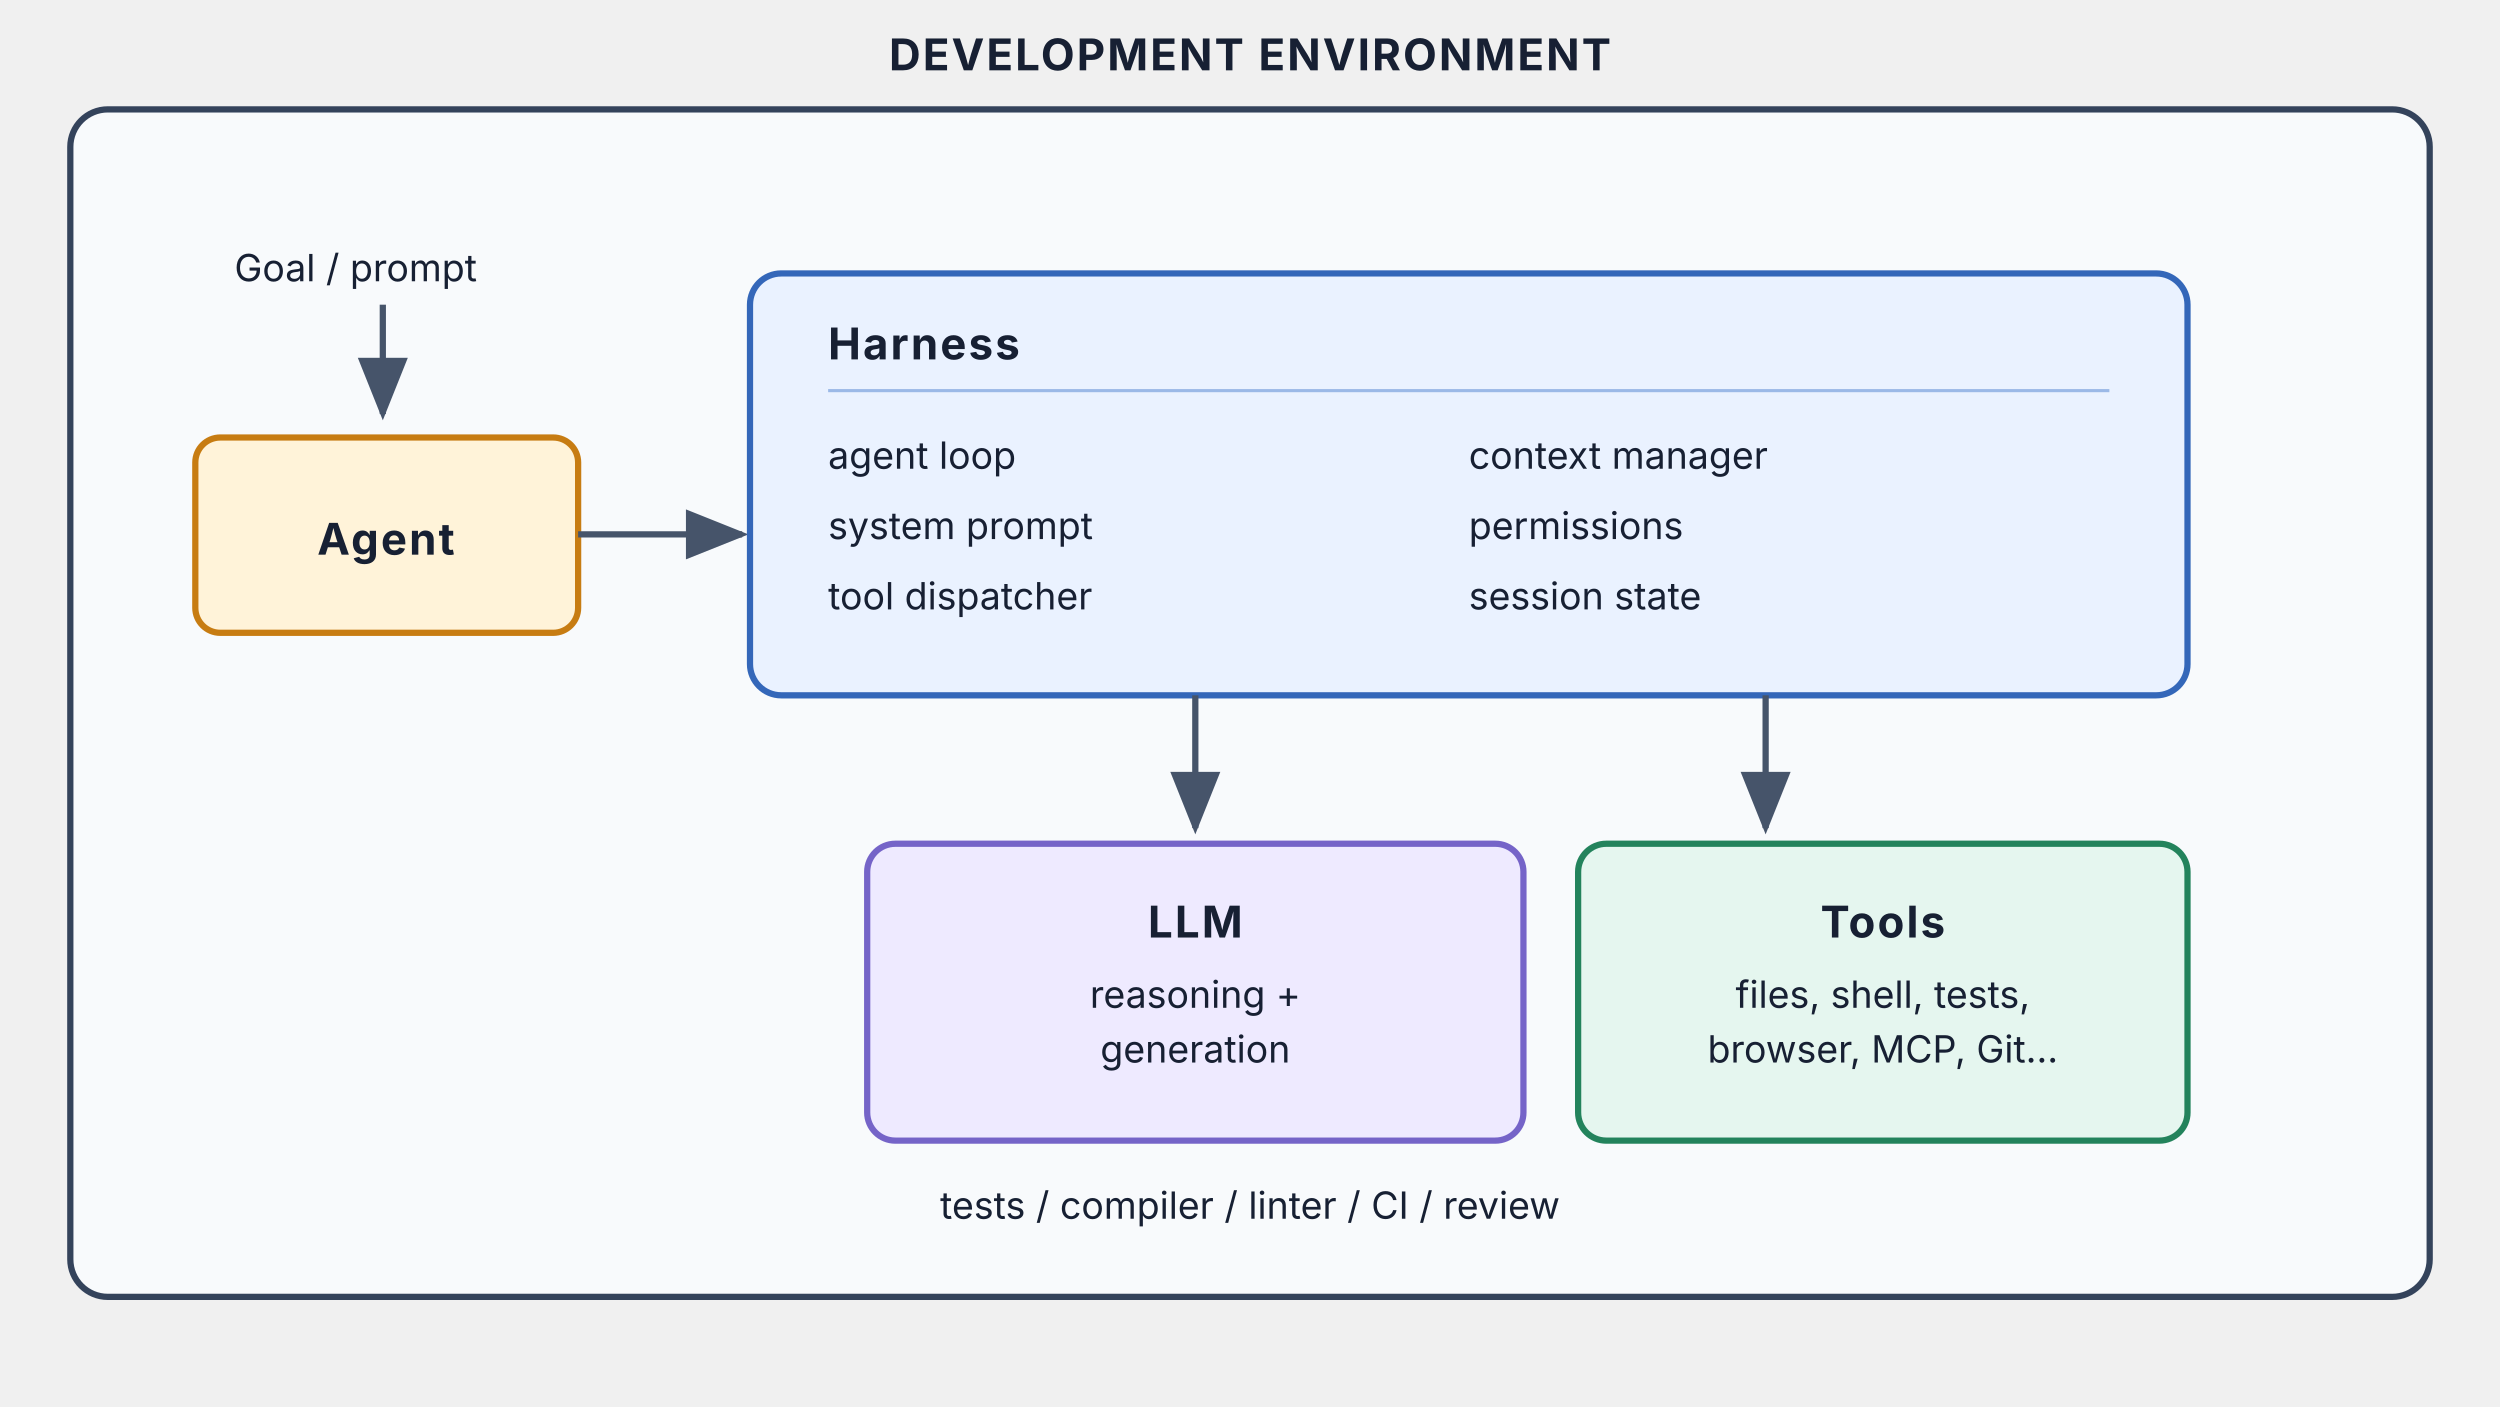
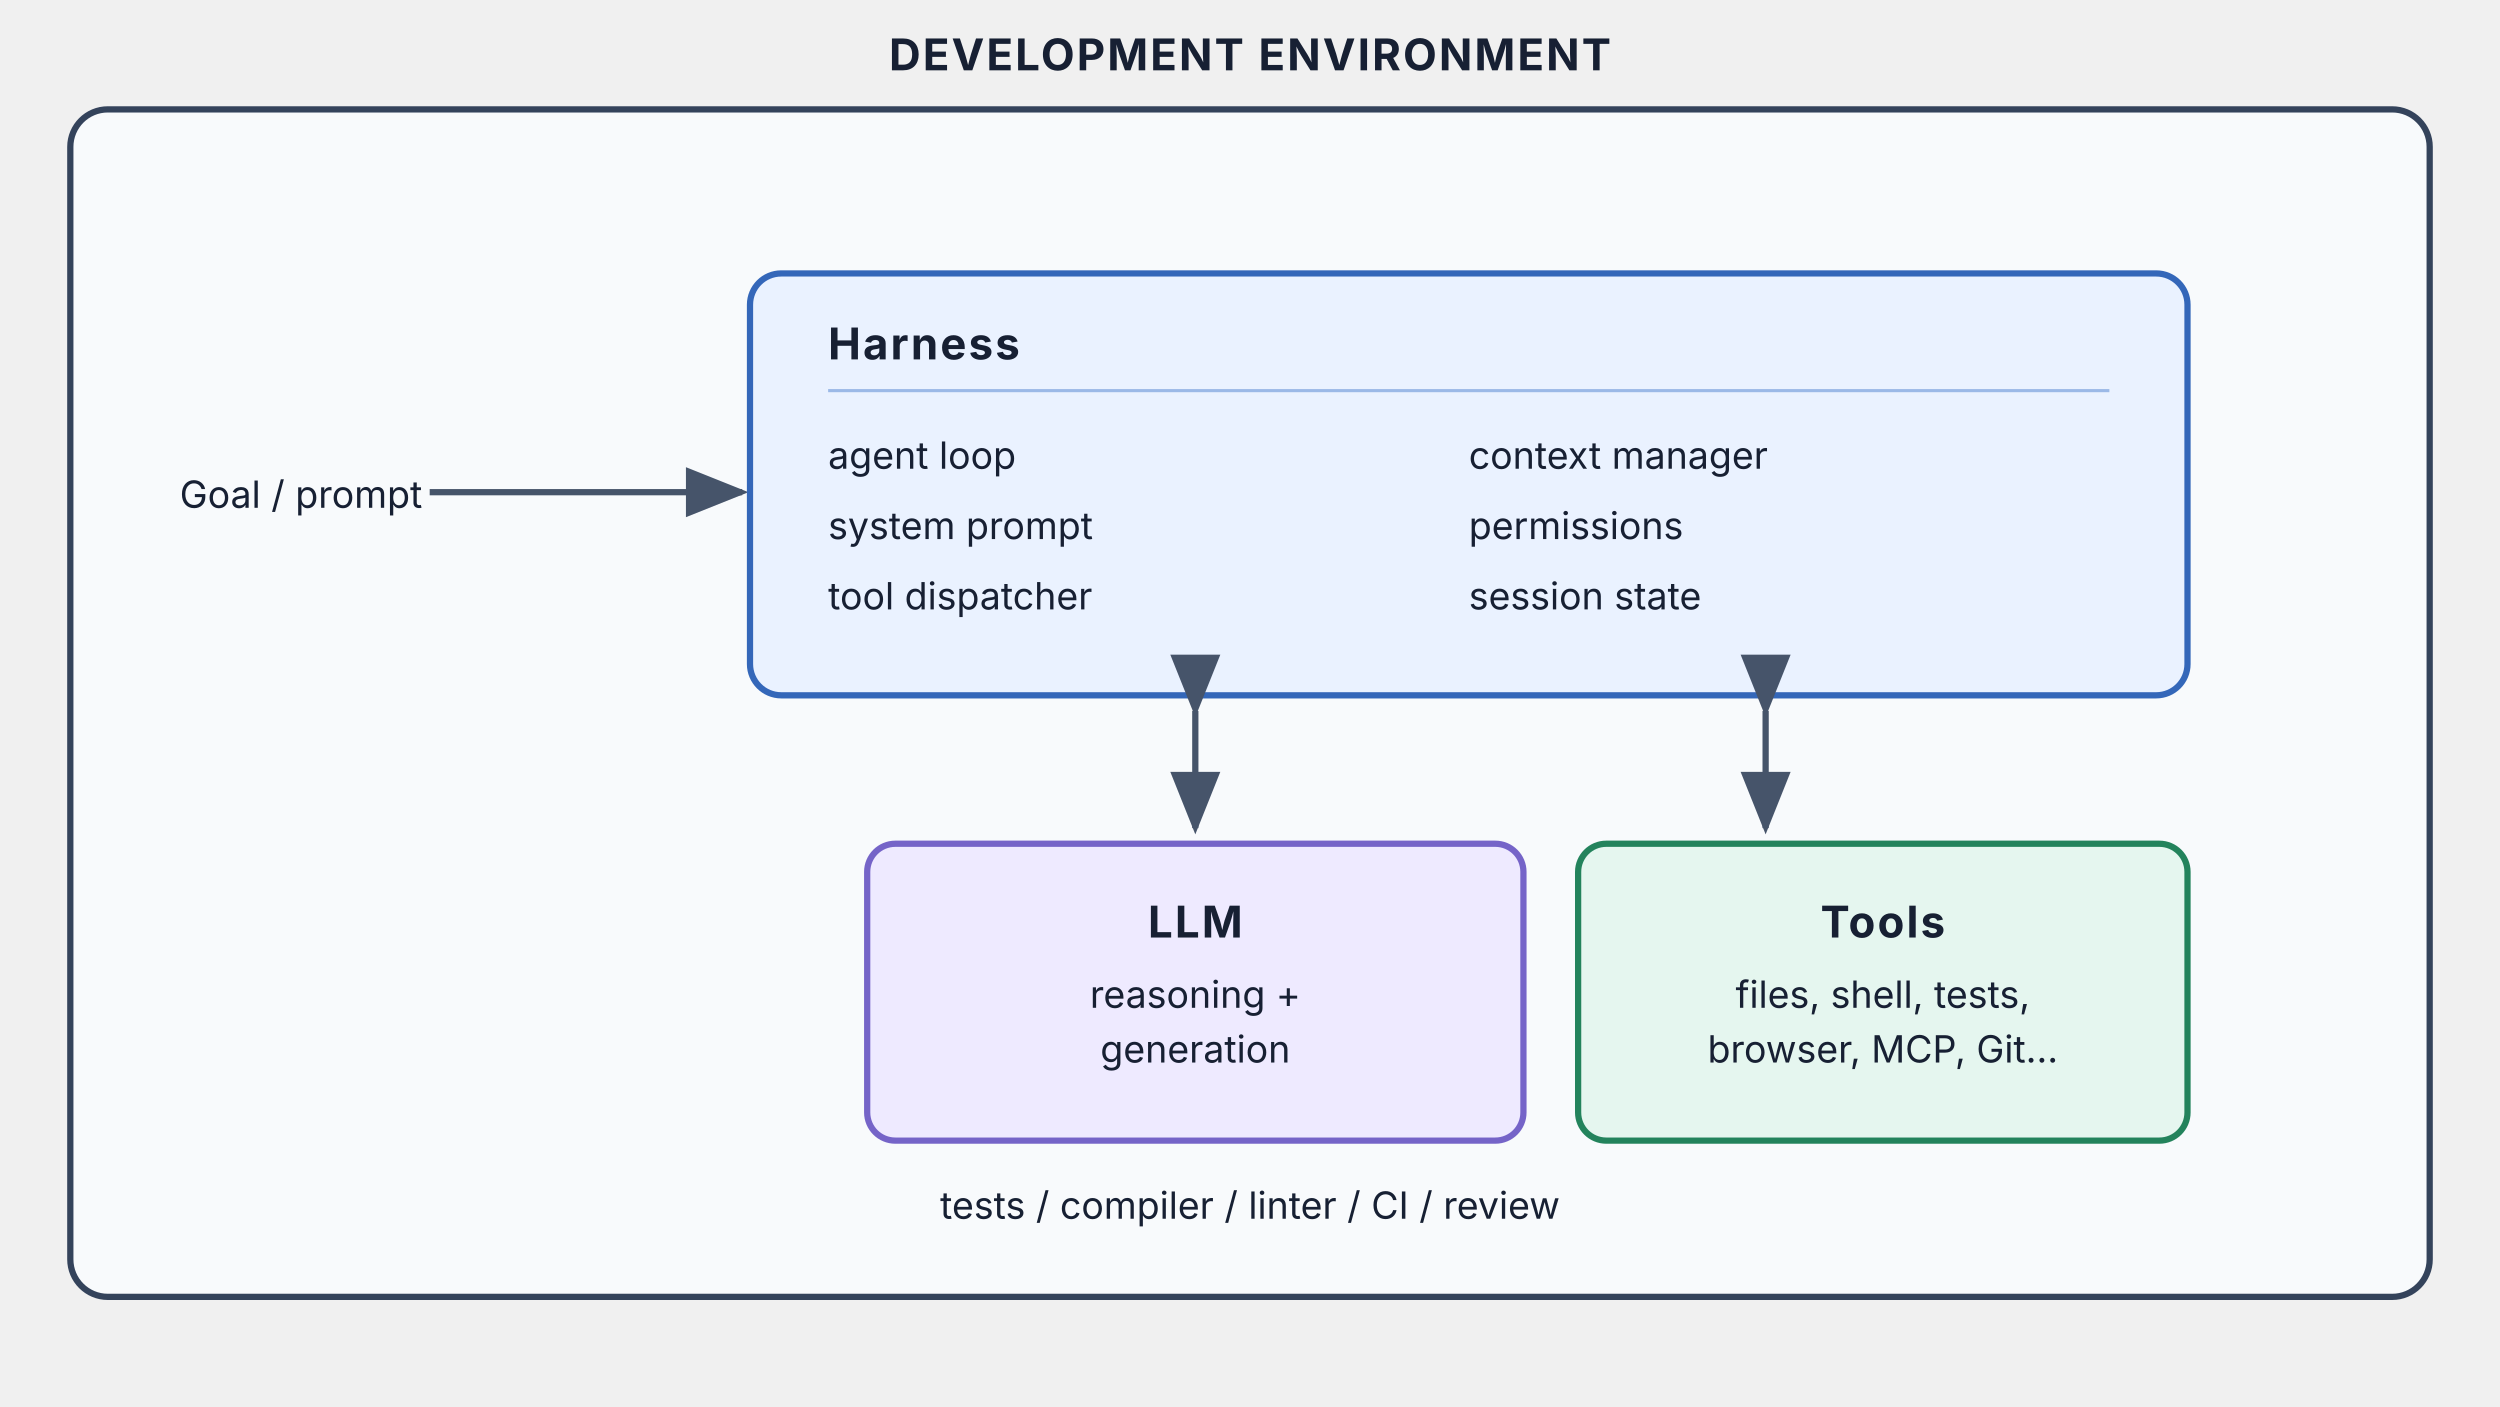
<svg xmlns="http://www.w3.org/2000/svg" width="1600" height="900" viewBox="0 0 1600 900" role="img" aria-labelledby="title desc">
  <defs>
    <style>
      .label { font-family: Inter, Arial, sans-serif; fill: #172033; }
      .heading { font-size: 28px; font-weight: 700; letter-spacing: 1.4px; }
      .body { font-size: 24px; }
      .small { font-size: 20px; }
      .box { fill: #ffffff; stroke: #52617a; stroke-width: 3; }
      .harness { fill: #eaf2ff; stroke: #3467b9; stroke-width: 4; }
-       .agent { fill: #fff3d9; stroke: #c77c12; stroke-width: 4; }
      .llm { fill: #eeeaff; stroke: #7564c8; stroke-width: 4; }
      .tools { fill: #e5f6ef; stroke: #23835c; stroke-width: 4; }
      .arrow { fill: none; stroke: #46546a; stroke-width: 4; marker-end: url(#arrowhead); }
+       .exchange { marker-start: url(#arrowhead); }
    </style>
    <marker id="arrowhead" markerWidth="10" markerHeight="8" refX="9" refY="4" orient="auto">
      <path d="M0,0 L10,4 L0,8 Z" fill="#46546a" />
    </marker>
  </defs>
  <rect x="45" y="70" width="1510" height="760" rx="24" fill="#f8fafc" stroke="#34435b" stroke-width="4" />
  <text x="800" y="45" text-anchor="middle" class="label heading">DEVELOPMENT ENVIRONMENT</text>
-   <text x="150" y="180" class="label body">Goal / prompt</text>
-   <path d="M245 195 V265" class="arrow" />
-   <rect x="125" y="280" width="245" height="125" rx="16" class="agent" />
-   <text x="247" y="355" text-anchor="middle" class="label heading">Agent</text>
-   <path d="M370 342 H475" class="arrow" />
+   <text x="115" y="325" class="label body">Goal / prompt</text>
+   <path d="M275 315 H475" class="arrow" />
  <rect x="480" y="175" width="920" height="270" rx="20" class="harness" />
  <text x="530" y="230" class="label heading">Harness</text>
  <line x1="530" y1="250" x2="1350" y2="250" stroke="#9bb9e7" stroke-width="2" />
  <text x="530" y="300" class="label body">agent loop</text>
  <text x="530" y="345" class="label body">system prompt</text>
  <text x="530" y="390" class="label body">tool dispatcher</text>
  <text x="940" y="300" class="label body">context manager</text>
  <text x="940" y="345" class="label body">permissions</text>
  <text x="940" y="390" class="label body">session state</text>
-   <path d="M765 445 V530" class="arrow" />
-   <path d="M1130 445 V530" class="arrow" />
+   <path d="M765 455 V530" class="arrow exchange" />
+   <path d="M1130 455 V530" class="arrow exchange" />
  <rect x="555" y="540" width="420" height="190" rx="18" class="llm" />
  <text x="765" y="600" text-anchor="middle" class="label heading">LLM</text>
  <text x="765" y="645" text-anchor="middle" class="label body">reasoning +</text>
  <text x="765" y="680" text-anchor="middle" class="label body">generation</text>
  <rect x="1010" y="540" width="390" height="190" rx="18" class="tools" />
  <text x="1205" y="600" text-anchor="middle" class="label heading">Tools</text>
  <text x="1205" y="645" text-anchor="middle" class="label body">files, shell, tests,</text>
  <text x="1205" y="680" text-anchor="middle" class="label body">browser, MCP, Git…</text>
  <text x="800" y="780" text-anchor="middle" class="label body">tests / compiler / linter / CI / review</text>
</svg>
